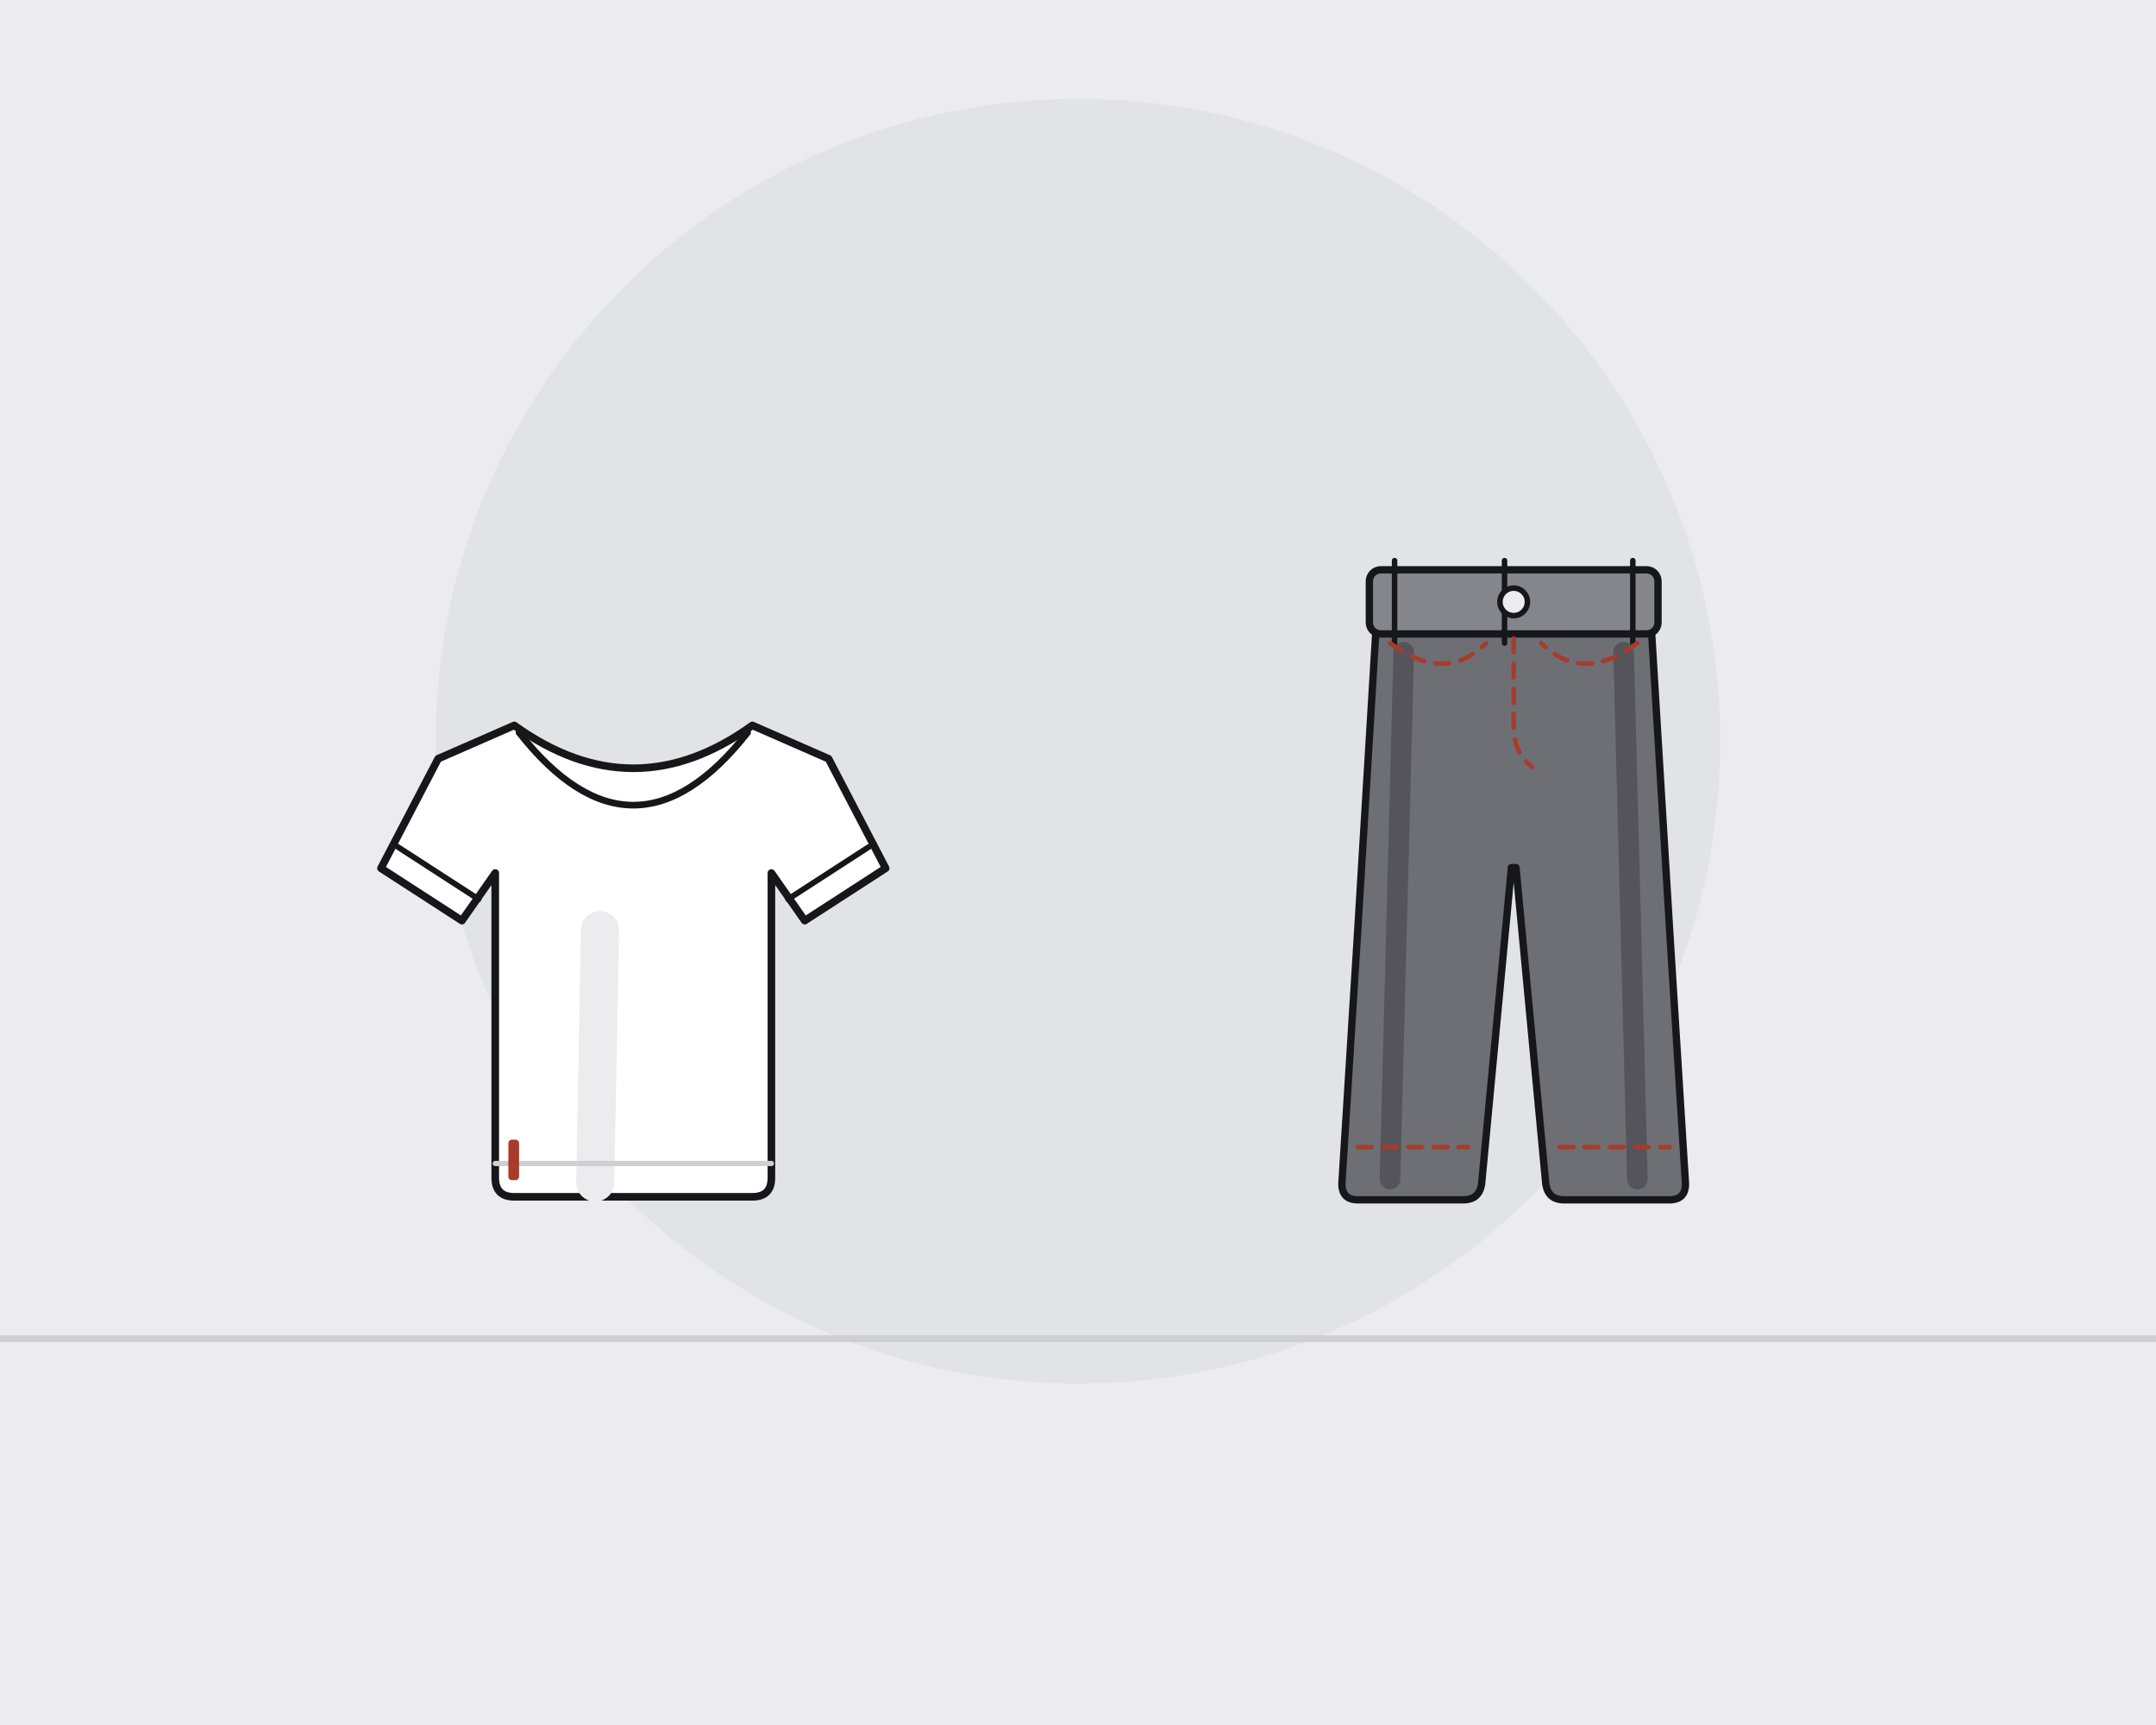
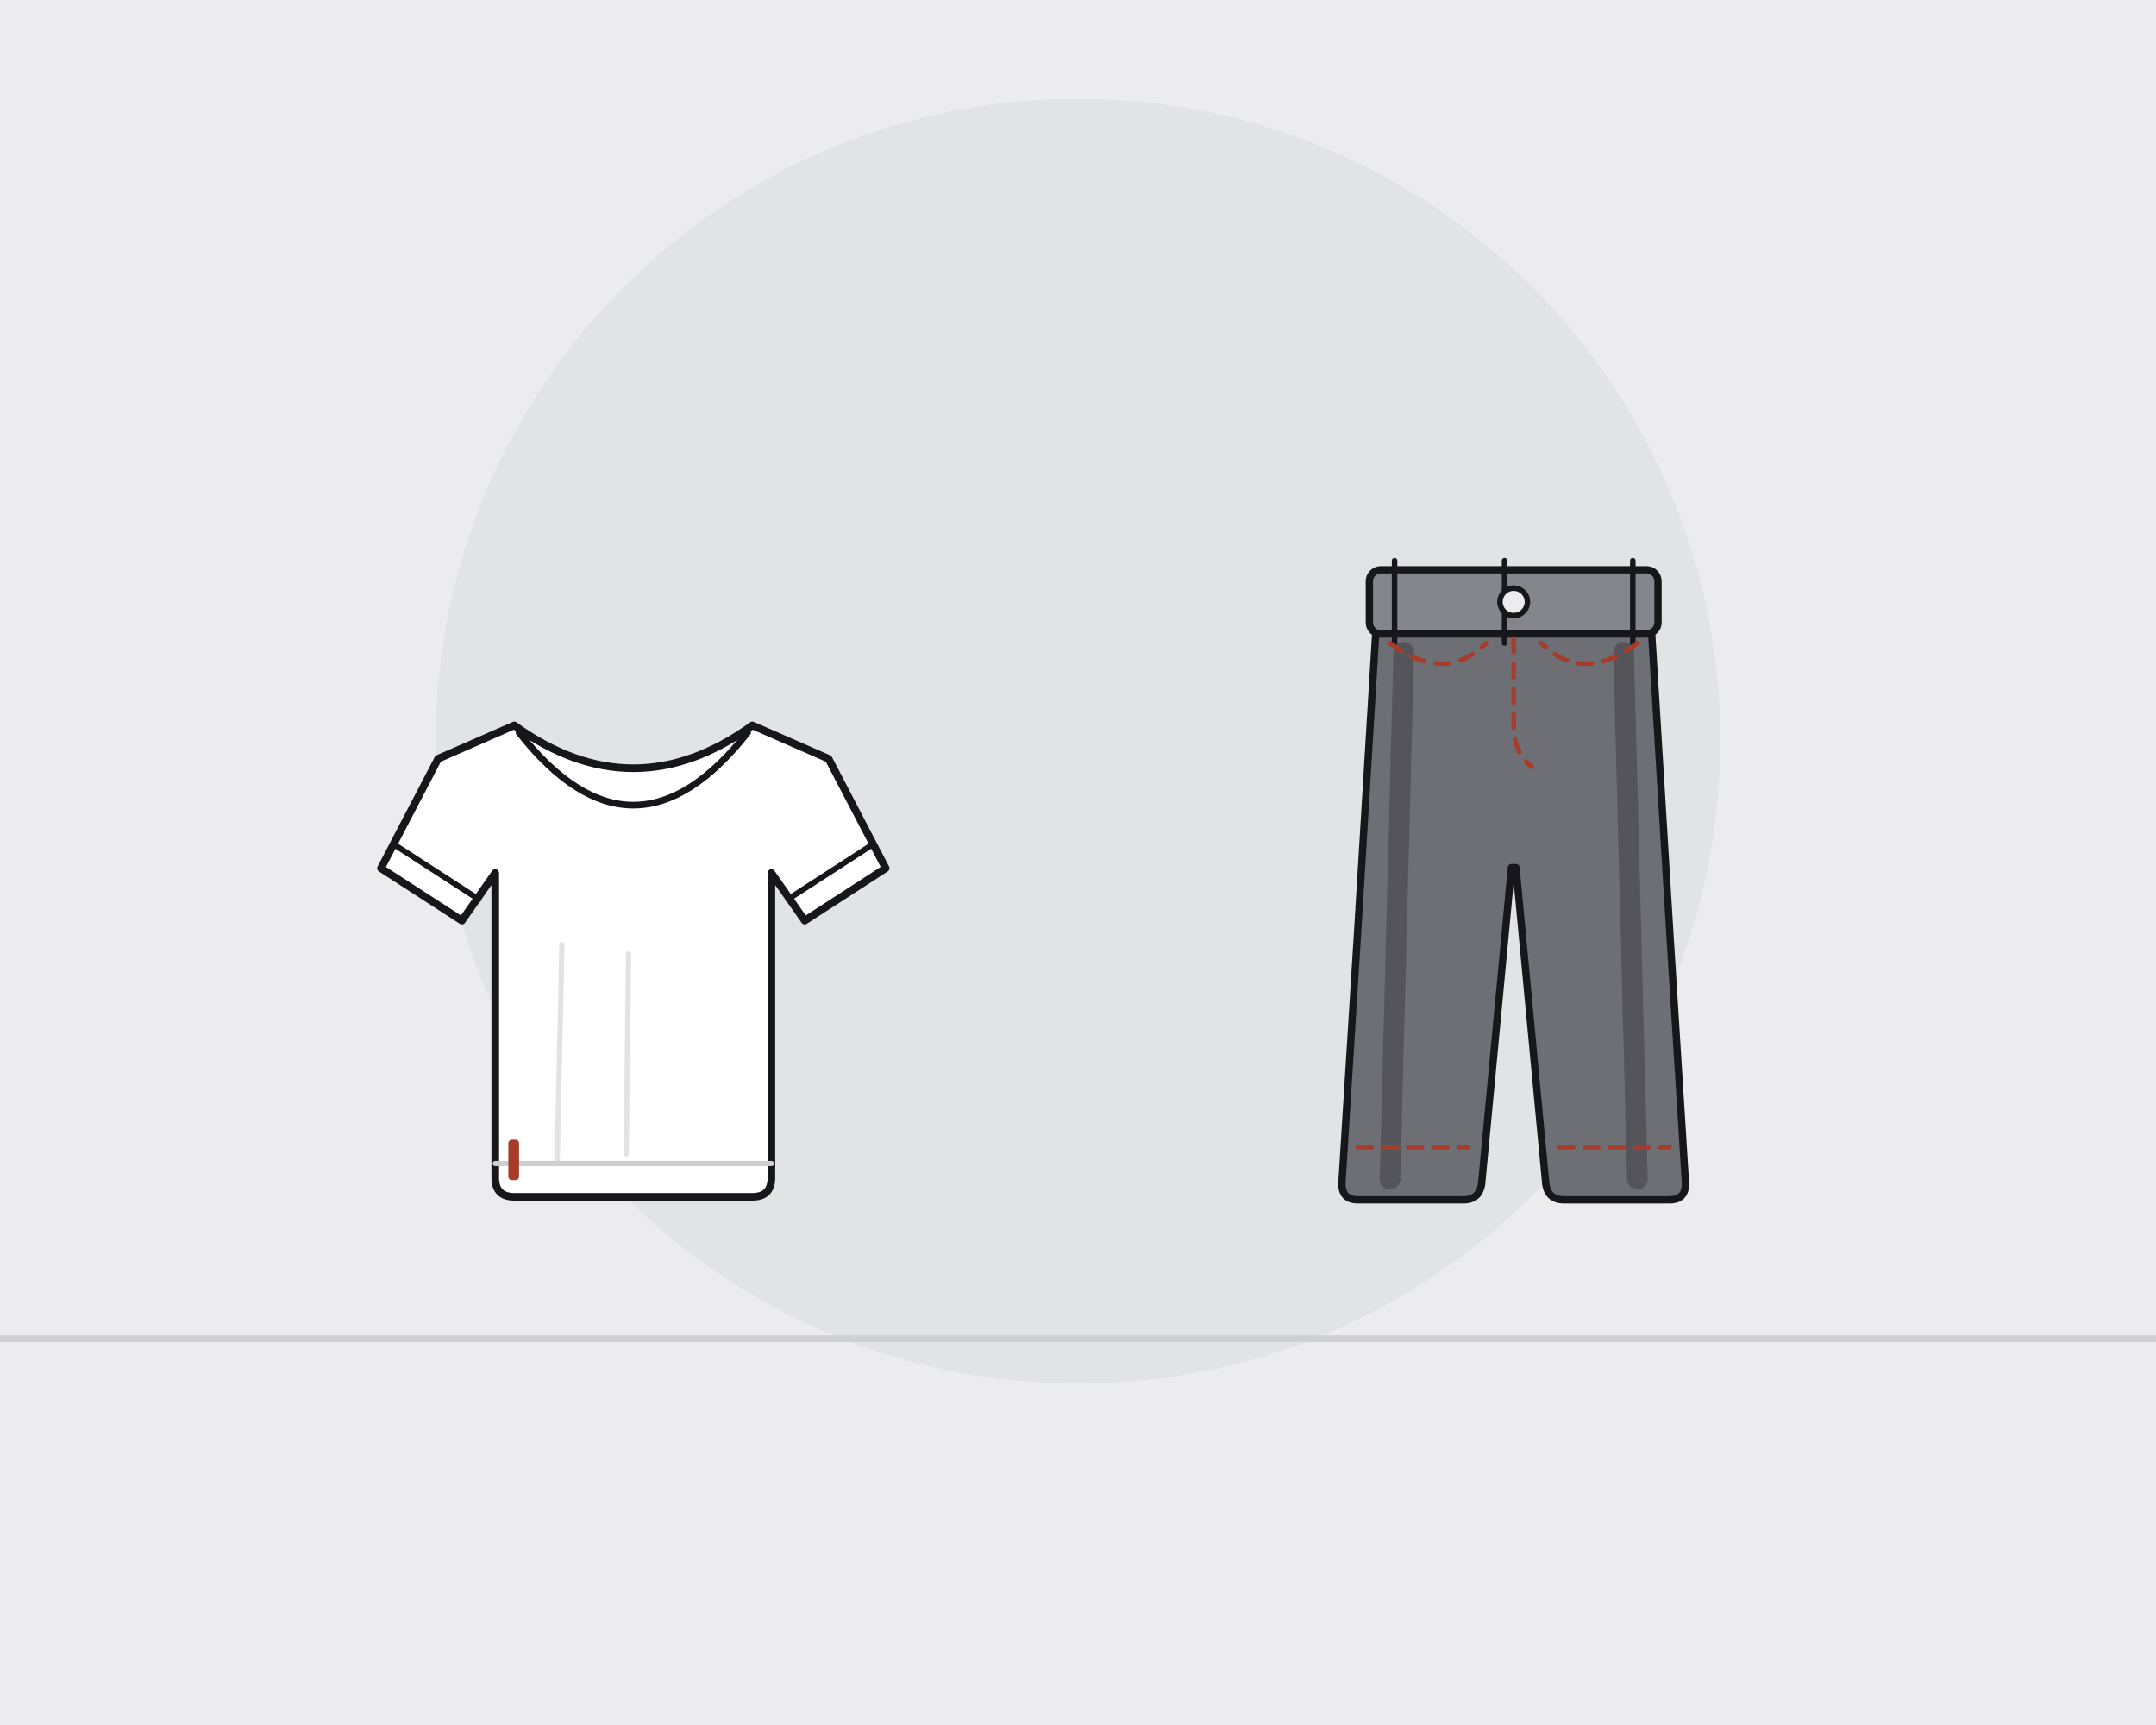
<svg xmlns="http://www.w3.org/2000/svg" viewBox="0 0 960 768" role="img" aria-labelledby="ttl">
  <rect width="960" height="768" fill="#ECECEF" />
  <circle cx="480" cy="330" r="286" fill="#E2E3E5" />
  <path d="M0 596 L960 596" stroke="#CFCFD2" stroke-width="3" />
  <g transform="translate(70,200) scale(1.06)">
    <path d="M150 116 L118 130 L94 176 L128 198 L142 178 L142 306 Q142 314 150 314 L250 314 Q258 314 258 306 L258 178 L272 198 L306 176 L282 130 L250 116 Q200 152 150 116 Z" fill="#FFFFFF" stroke="#17171B" stroke-width="3.2" stroke-linejoin="round" />
-     <path d="M186 202 L184 308" fill="none" stroke="#ECECEF" stroke-width="16" stroke-linecap="round" />
+     <path d="M170 208 L168 300 M198 212 L197 296" fill="none" stroke="#E2E3E5" stroke-width="2.2" stroke-linecap="round" />
    <path d="M152 119 Q200 180 248 119" fill="none" stroke="#17171B" stroke-width="2.8" stroke-linecap="round" />
    <path d="M101 167 L135 189 M265 189 L299 167" fill="none" stroke="#17171B" stroke-width="2.4" stroke-linecap="round" />
    <path d="M142 300 L258 300" fill="none" stroke="#CFCFD2" stroke-width="2.2" stroke-linecap="round" />
    <rect x="147.5" y="290" width="4.5" height="17" rx="1.5" fill="#A73C2A" />
  </g>
  <g transform="translate(470,168) scale(1.02)">
    <path d="M140 108 L132 240 L125 352 Q125 359 132 359 L178 359 Q185 359 186 352 L199 214 L201 214 L214 352 Q215 359 222 359 L268 359 Q275 359 275 352 L268 240 L260 108 Z" fill="#6E6F75" stroke="#17171B" stroke-width="3.2" stroke-linejoin="round" />
    <path d="M152 120 L146 350 M248 120 L254 350" fill="none" stroke="#54545A" stroke-width="9" stroke-linecap="round" />
    <rect x="137" y="84" width="126" height="28" rx="5" fill="#85868B" stroke="#17171B" stroke-width="3.2" />
    <g stroke="#17171B" stroke-width="2.4" fill="none" stroke-linecap="round">
      <path d="M148 80 L148 116 M196 80 L196 116 M252 80 L252 116" />
    </g>
    <g stroke="#A73C2A" stroke-width="2" fill="none" stroke-linecap="round" stroke-dasharray="6 5">
      <path d="M200 114 L200 152 Q200 164 208 170" />
      <path d="M146 116 Q170 134 188 116" />
      <path d="M254 116 Q230 134 212 116" />
      <path d="M132 336 L180 336 M220 336 L268 336" />
    </g>
    <circle cx="200" cy="98" r="6" fill="#ECECEF" stroke="#17171B" stroke-width="2.4" />
  </g>
</svg>
